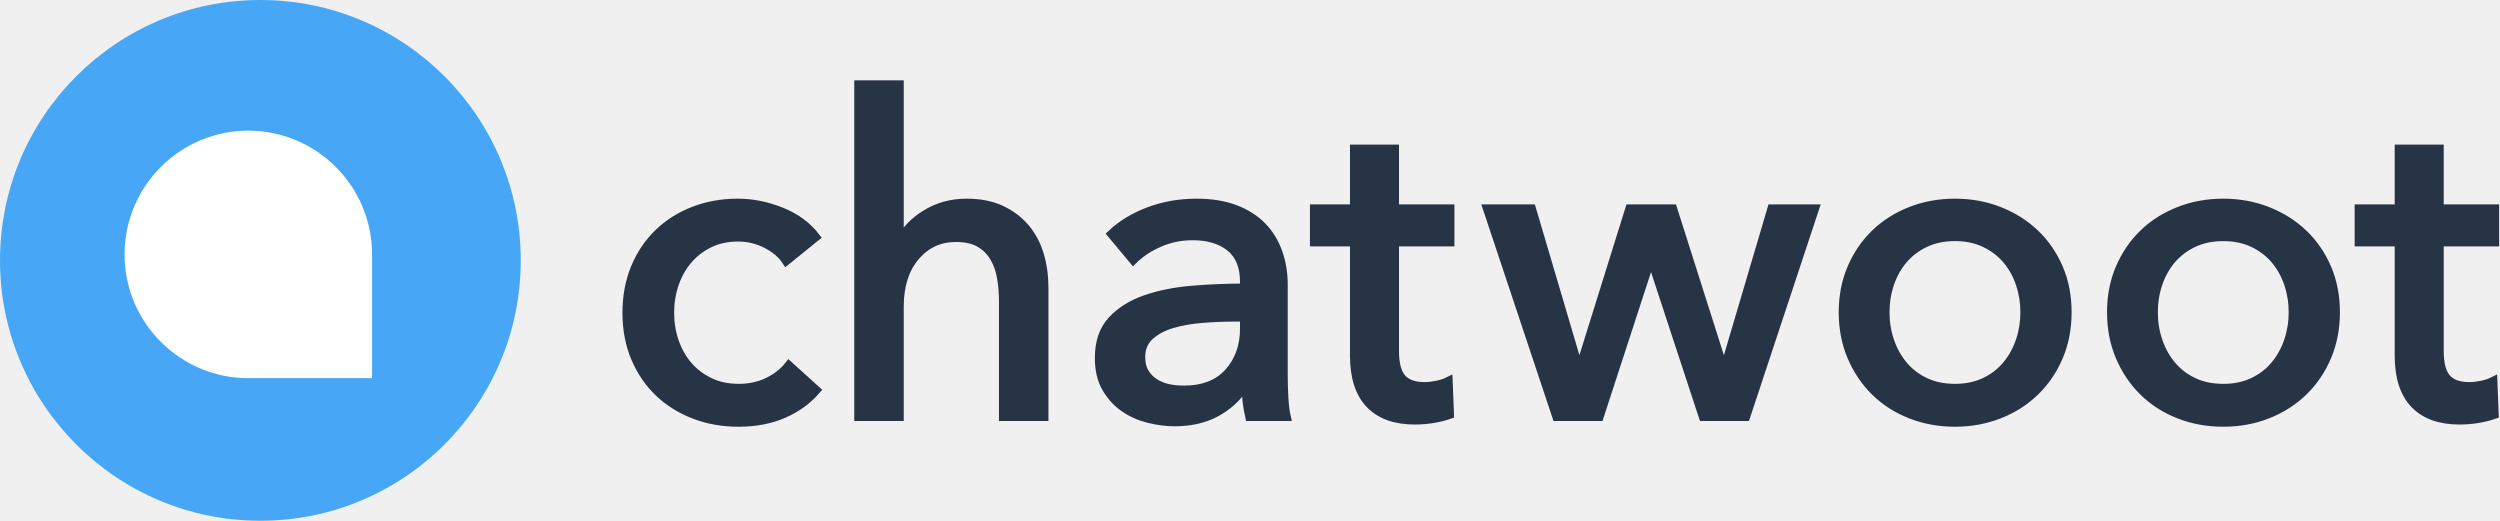
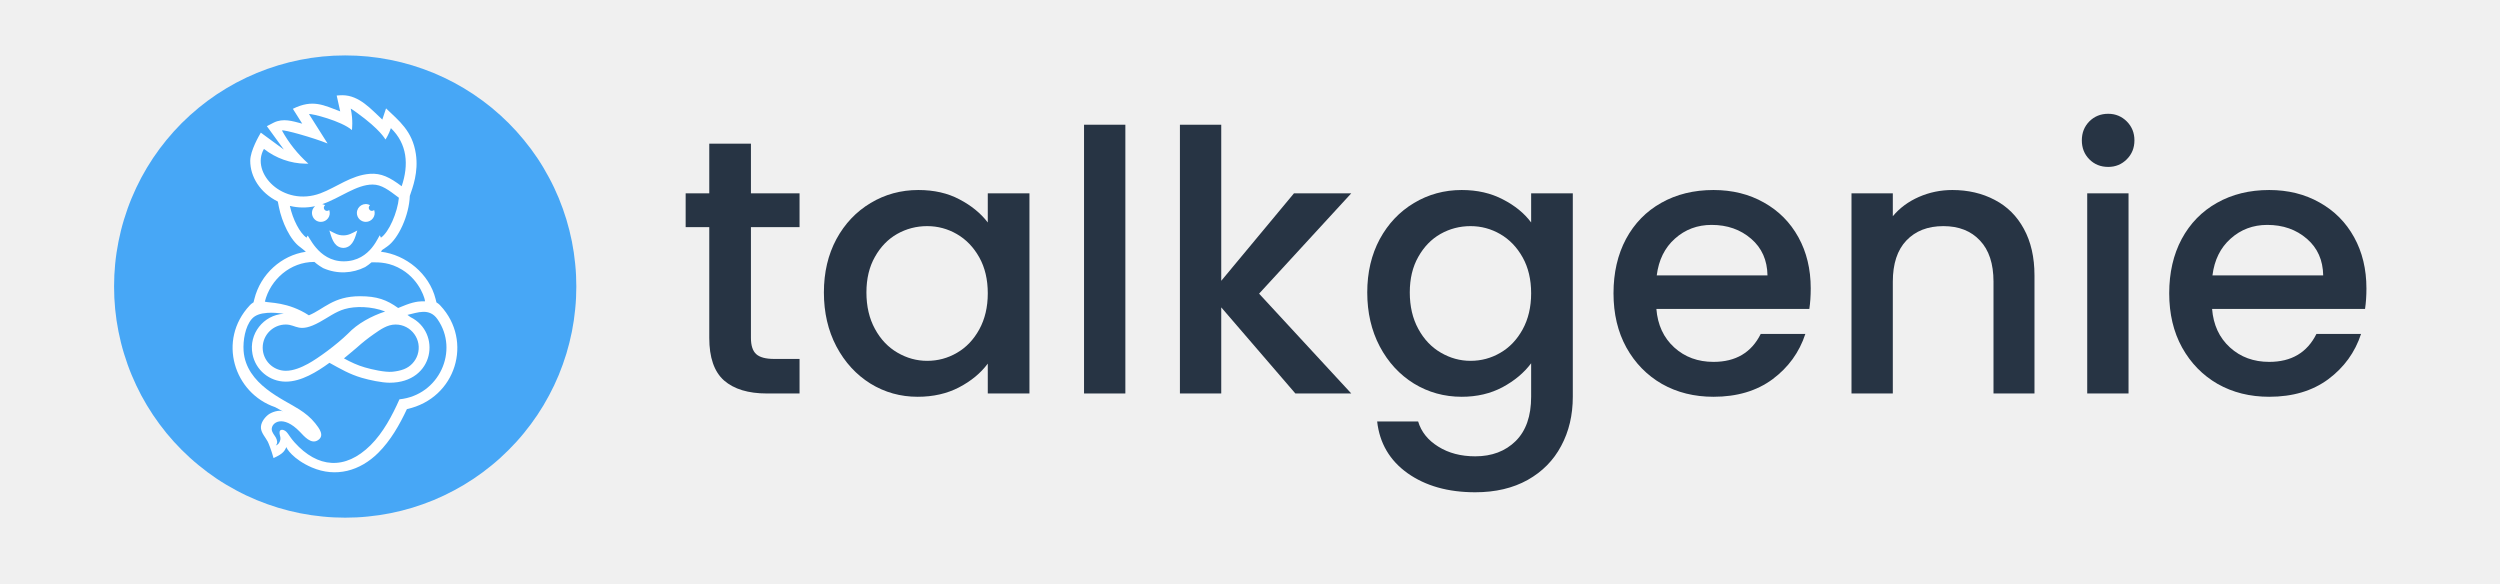
- <svg xmlns="http://www.w3.org/2000/svg" width="2458px" height="512px" viewBox="0 0 2458 512" version="1.1">
-   <g id="Logo" stroke="none" stroke-width="1" fill="none" fill-rule="evenodd">
-     <g id="on_white" fill-rule="nonzero">
-       <g id="woot-log">
-         <circle id="Oval" fill="#47A7F6" cx="256" cy="256" r="256" />
-         <path d="M362.808,368.808 L244.123,368.808 C178.699,368.808 125.457,315.562 125.457,250.122 C125.457,184.703 178.699,131.457 244.124,131.457 C309.565,131.457 362.808,184.703 362.808,250.122 L362.808,368.808 Z" id="Fill-1" stroke="#FFFFFF" stroke-width="6" fill="#FFFFFF" />
+ <svg xmlns="http://www.w3.org/2000/svg" width="300" zoomAndPan="magnify" viewBox="0 0 224.88 52.5" height="70" preserveAspectRatio="xMidYMid meet" version="1.0">
+   <defs>
+     <g />
+     <clipPath id="39aef2ab2e">
+       <path d="M 10.207 4.988 L 51.809 4.988 L 51.809 46.59 L 10.207 46.59 Z M 10.207 4.988 " clip-rule="nonzero" />
+     </clipPath>
+     <clipPath id="5530d62d1a">
+       <path d="M 20 8.57 L 42 8.57 L 42 42.742 L 20 42.742 Z M 20 8.57 " clip-rule="nonzero" />
+     </clipPath>
+   </defs>
+   <g clip-path="url(#39aef2ab2e)">
+     <path fill="#47a7f6" d="M 51.809 25.789 C 51.809 26.469 51.777 27.148 51.707 27.828 C 51.641 28.504 51.543 29.18 51.41 29.848 C 51.277 30.516 51.109 31.176 50.914 31.828 C 50.715 32.48 50.484 33.121 50.227 33.75 C 49.965 34.379 49.676 34.992 49.352 35.594 C 49.031 36.195 48.684 36.777 48.305 37.344 C 47.926 37.91 47.52 38.457 47.086 38.984 C 46.656 39.512 46.199 40.016 45.715 40.496 C 45.234 40.98 44.73 41.438 44.203 41.867 C 43.676 42.301 43.129 42.707 42.562 43.086 C 41.996 43.465 41.414 43.812 40.812 44.133 C 40.211 44.457 39.598 44.746 38.969 45.008 C 38.34 45.266 37.699 45.496 37.047 45.695 C 36.395 45.891 35.734 46.059 35.066 46.191 C 34.398 46.324 33.723 46.422 33.047 46.488 C 32.367 46.559 31.688 46.59 31.008 46.59 C 30.324 46.59 29.648 46.559 28.969 46.488 C 28.289 46.422 27.617 46.324 26.949 46.191 C 26.281 46.059 25.621 45.891 24.969 45.695 C 24.316 45.496 23.676 45.266 23.047 45.008 C 22.418 44.746 21.801 44.457 21.203 44.133 C 20.602 43.812 20.016 43.465 19.449 43.086 C 18.883 42.707 18.336 42.301 17.812 41.867 C 17.285 41.438 16.781 40.98 16.297 40.496 C 15.816 40.016 15.359 39.512 14.926 38.984 C 14.496 38.457 14.09 37.91 13.711 37.344 C 13.332 36.777 12.984 36.195 12.66 35.594 C 12.34 34.992 12.051 34.379 11.789 33.75 C 11.527 33.121 11.301 32.48 11.102 31.828 C 10.902 31.176 10.738 30.516 10.605 29.848 C 10.473 29.18 10.371 28.504 10.305 27.828 C 10.238 27.148 10.207 26.469 10.207 25.789 C 10.207 25.105 10.238 24.426 10.305 23.75 C 10.371 23.07 10.473 22.398 10.605 21.73 C 10.738 21.062 10.902 20.402 11.102 19.75 C 11.301 19.098 11.527 18.457 11.789 17.828 C 12.051 17.199 12.34 16.582 12.66 15.984 C 12.984 15.383 13.332 14.797 13.711 14.23 C 14.09 13.664 14.496 13.117 14.926 12.594 C 15.359 12.066 15.816 11.562 16.297 11.078 C 16.781 10.598 17.285 10.141 17.812 9.707 C 18.336 9.277 18.883 8.871 19.449 8.492 C 20.016 8.113 20.602 7.766 21.203 7.441 C 21.801 7.121 22.418 6.832 23.047 6.57 C 23.676 6.309 24.316 6.082 24.969 5.883 C 25.621 5.684 26.281 5.52 26.949 5.387 C 27.617 5.254 28.289 5.152 28.969 5.086 C 29.648 5.02 30.324 4.988 31.008 4.988 C 31.688 4.988 32.367 5.02 33.047 5.086 C 33.723 5.152 34.398 5.254 35.066 5.387 C 35.734 5.52 36.395 5.684 37.047 5.883 C 37.699 6.082 38.34 6.309 38.969 6.57 C 39.598 6.832 40.211 7.121 40.812 7.441 C 41.414 7.766 41.996 8.113 42.562 8.492 C 43.129 8.871 43.676 9.277 44.203 9.707 C 44.73 10.141 45.234 10.598 45.715 11.078 C 46.199 11.562 46.656 12.066 47.086 12.594 C 47.52 13.117 47.926 13.664 48.305 14.23 C 48.684 14.797 49.031 15.383 49.352 15.984 C 49.676 16.582 49.965 17.199 50.227 17.828 C 50.484 18.457 50.715 19.098 50.914 19.75 C 51.109 20.402 51.277 21.062 51.41 21.73 C 51.543 22.398 51.641 23.07 51.707 23.75 C 51.777 24.426 51.809 25.105 51.809 25.789 Z M 51.809 25.789 " fill-opacity="1" fill-rule="nonzero" />
+   </g>
+   <g clip-path="url(#5530d62d1a)">
+     <path fill="#ffffff" d="M 32.059 19.168 C 32.059 18.574 32.695 18.164 33.246 18.469 C 33.02 18.641 33.148 18.98 33.414 18.98 C 33.492 18.98 33.562 18.949 33.613 18.898 C 33.809 19.438 33.398 19.969 32.863 19.969 C 32.418 19.969 32.059 19.609 32.059 19.168 Z M 36.562 36.82 C 35.898 38.238 35.086 39.66 33.98 40.758 C 32.344 42.383 30.176 43 28.012 42.074 C 26.312 41.344 25.676 40.309 25.723 40.227 C 25.547 40.551 25.504 40.801 24.559 41.227 C 24.363 40.52 24.113 39.891 24.039 39.75 C 23.84 39.371 23.473 38.992 23.426 38.551 C 23.379 38.086 23.715 37.621 24.059 37.34 C 24.34 37.109 25.066 36.844 25.418 37.035 C 25.414 37.035 24.703 36.645 24.703 36.645 C 21.004 35.391 19.484 30.621 22.41 27.492 C 22.492 27.398 22.586 27.316 22.691 27.254 L 22.758 27.211 L 22.832 26.914 C 23.387 24.668 25.27 22.98 27.457 22.66 C 27.457 22.66 27.457 22.66 27.438 22.629 L 26.98 22.258 C 26.051 21.621 25.309 19.961 25.043 18.645 L 24.945 18.141 C 23.34 17.34 22.461 15.906 22.461 14.473 C 22.461 13.551 23.277 12.176 23.414 11.938 L 25.488 13.461 L 23.957 11.355 C 23.961 11.355 24.527 11.059 24.578 11.035 C 25.434 10.617 26.254 10.898 27.141 11.129 C 27.141 11.129 26.387 9.938 26.297 9.793 C 28.113 8.891 29.109 9.492 30.559 10.023 C 30.559 10.023 30.332 8.996 30.242 8.598 C 30.242 8.586 30.723 8.57 30.762 8.57 C 32.289 8.578 33.359 9.855 34.348 10.762 L 34.684 9.754 C 35.832 10.863 37.055 11.773 37.367 13.848 C 37.617 15.504 37.078 16.883 36.824 17.629 C 36.762 19.363 35.812 21.484 34.773 22.195 L 34.324 22.504 C 34.293 22.555 34.27 22.59 34.227 22.656 C 36.477 22.926 38.582 24.641 39.145 26.914 L 39.219 27.215 C 39.301 27.27 39.434 27.344 39.582 27.512 C 42.527 30.664 41.012 35.844 36.562 36.82 Z M 28.781 17.398 C 30.207 16.867 31.555 15.766 33.23 15.645 C 34.25 15.57 35.023 15.957 36.09 16.762 C 36.75 14.82 36.59 12.949 35.121 11.531 C 34.941 12.078 34.672 12.5 34.633 12.555 C 34.582 12.5 34.191 11.684 32.062 10.148 C 32.035 10.125 31.535 9.77 31.504 9.77 C 31.738 10.836 31.613 11.699 31.613 11.707 C 30.676 10.887 27.934 10.191 27.75 10.27 C 27.766 10.297 29.422 12.914 29.422 12.914 C 28.191 12.41 25.461 11.633 25.316 11.746 C 25.926 12.852 26.727 13.867 27.691 14.727 C 27.68 14.73 27.668 14.73 27.66 14.73 C 27.582 14.73 27.5 14.734 27.422 14.73 C 26.102 14.715 24.766 14.242 23.695 13.402 C 22.449 15.562 25.406 18.652 28.781 17.398 Z M 27.531 21.391 C 27.562 21.344 27.59 21.273 27.613 21.223 C 27.695 21.047 28.52 23.52 30.875 23.52 C 33.379 23.52 34.059 21.016 34.137 21.195 C 34.16 21.246 34.191 21.344 34.223 21.391 C 34.949 20.895 35.719 19.113 35.84 17.797 C 34.922 17.105 34.285 16.609 33.473 16.609 C 32.008 16.609 30.531 17.832 28.941 18.375 C 29.035 18.391 29.121 18.422 29.203 18.469 C 28.977 18.641 29.105 18.98 29.375 18.98 C 29.449 18.98 29.52 18.949 29.57 18.898 C 29.766 19.441 29.355 19.969 28.82 19.969 C 28.074 19.969 27.734 19.039 28.301 18.555 C 27.523 18.727 26.766 18.711 26.027 18.531 C 26.289 19.746 26.922 20.977 27.531 21.391 Z M 23.777 27.148 C 24.152 27.277 25.84 27.145 27.738 28.379 C 29.09 27.824 29.922 26.66 32.34 26.66 C 33.867 26.66 34.746 26.98 35.773 27.719 C 36.336 27.488 36.672 27.352 37.082 27.242 C 37.809 27.055 38.129 27.145 38.188 27.117 C 38.238 27.09 37.816 25.301 36.121 24.27 C 35.051 23.617 34.109 23.598 33.379 23.609 C 33.199 23.766 33.008 23.906 32.805 24.035 C 31.664 24.609 30.301 24.695 29.02 24.129 C 28.543 23.859 28.238 23.574 28.238 23.574 C 28.227 23.574 28.219 23.574 28.211 23.574 C 26.07 23.574 24.273 25.152 23.777 27.148 Z M 30.895 32.254 C 31.508 32.594 32.113 32.875 32.773 33.066 C 33.414 33.254 34.605 33.523 35.266 33.457 C 35.602 33.422 35.984 33.352 36.297 33.227 C 36.875 33.004 37.332 32.52 37.523 31.93 C 37.961 30.586 36.953 29.207 35.543 29.207 C 34.793 29.207 34.184 29.656 33.59 30.066 C 33.055 30.438 32.543 30.844 32.059 31.281 C 31.684 31.617 31.277 31.922 30.895 32.254 Z M 31.254 30.031 C 32.125 29.109 33.375 28.441 34.605 28.035 C 33.379 27.562 31.922 27.535 30.961 27.816 C 30.133 28.055 29.461 28.578 28.715 28.984 C 26.832 30.02 26.633 29.207 25.664 29.207 C 24.516 29.207 23.582 30.141 23.582 31.289 C 23.582 32.441 24.516 33.371 25.664 33.371 C 26.352 33.371 27.066 33.066 27.66 32.742 C 28.562 32.254 30.227 31.031 31.254 30.031 Z M 39.316 28.734 C 38.582 27.676 37.504 28.141 36.609 28.34 C 36.703 28.41 36.793 28.477 36.887 28.543 C 39.672 29.914 39.062 34.445 35.008 34.445 C 34.301 34.445 33.188 34.207 32.5 34.004 C 31.395 33.68 30.598 33.207 29.59 32.652 C 28.469 33.469 27.047 34.348 25.664 34.348 C 24.176 34.348 22.934 33.281 22.664 31.867 C 22.312 30.051 23.648 28.348 25.48 28.238 C 24.992 28.168 24.461 28.121 23.973 28.16 C 23.383 28.203 22.887 28.363 22.59 28.719 C 22.004 29.398 21.801 30.66 21.863 31.574 C 22.082 34.617 25.484 35.941 26.875 36.848 C 27.41 37.191 27.906 37.586 28.309 38.094 C 28.641 38.516 29.203 39.207 28.547 39.621 C 27.934 40.016 27.309 39.258 26.938 38.871 C 25.387 37.258 24.348 38.043 24.398 38.66 C 24.422 38.926 24.617 39.133 24.754 39.359 C 24.883 39.578 24.961 39.891 24.762 40.09 C 25 40.023 25.152 39.77 25.18 39.523 C 25.203 39.301 25.07 39.09 25.105 38.867 C 25.137 38.672 25.312 38.645 25.488 38.715 C 25.84 38.859 25.891 39.191 26.457 39.824 C 28.516 42.109 30.988 42.355 33.293 40.066 C 34.426 38.941 35.246 37.391 35.891 35.938 C 39.477 35.57 41.277 31.539 39.316 28.734 Z M 30.664 22.293 C 30.785 22.32 30.902 22.32 31.02 22.293 C 31.746 22.137 31.914 21.309 32.098 20.746 C 31.598 21 31.32 21.184 30.84 21.184 C 30.359 21.184 30.086 21.004 29.582 20.746 C 29.777 21.34 29.941 22.141 30.664 22.293 Z M 30.664 22.293 " fill-opacity="1" fill-rule="nonzero" />
+   </g>
+   <g fill="#273444" fill-opacity="1">
+     <g transform="translate(60.72723, 35.41311)">
+       <g>
+         <path d="M 6.797 -14.969 L 6.797 -5 C 6.797 -4.32 6.953 -3.836 7.266 -3.547 C 7.586 -3.254 8.129 -3.109 8.891 -3.109 L 11.172 -3.109 L 11.172 0 L 8.234 0 C 6.555 0 5.27 -0.391 4.375 -1.172 C 3.488 -1.961 3.047 -3.238 3.047 -5 L 3.047 -14.969 L 0.922 -14.969 L 0.922 -18.016 L 3.047 -18.016 L 3.047 -22.484 L 6.797 -22.484 L 6.797 -18.016 L 11.172 -18.016 L 11.172 -14.969 Z M 6.797 -14.969 " />
      </g>
-       <path d="M772.982,256.848 C768.658,250.217 762.171,244.667 753.522,240.198 C744.872,235.73 735.647,233.495 725.844,233.495 C715.177,233.495 705.735,235.513 697.518,239.55 C689.302,243.586 682.31,248.992 676.544,255.767 C670.778,262.542 666.381,270.398 663.354,279.336 C660.327,288.273 658.813,297.643 658.813,307.446 C658.813,317.248 660.327,326.618 663.354,335.555 C666.381,344.493 670.778,352.349 676.544,359.124 C682.31,365.899 689.374,371.305 697.735,375.341 C706.095,379.378 715.609,381.396 726.277,381.396 C736.656,381.396 746.098,379.378 754.603,375.341 C763.108,371.305 770.099,365.827 775.577,358.908 L802.822,383.558 C794.173,393.649 783.361,401.505 770.387,407.127 C757.414,412.749 742.71,415.56 726.277,415.56 C710.42,415.56 695.789,412.965 682.382,407.776 C668.976,402.586 657.372,395.307 647.569,385.937 C637.767,376.567 630.055,365.251 624.433,351.989 C618.811,338.727 616,323.879 616,307.446 C616,291.3 618.739,276.597 624.217,263.335 C629.695,250.073 637.335,238.685 647.137,229.171 C656.939,219.657 668.544,212.305 681.95,207.115 C695.356,201.926 709.843,199.331 725.412,199.331 C739.827,199.331 754.17,202.214 768.441,207.98 C782.713,213.746 794.028,222.107 802.389,233.063 L772.982,256.848 Z M885.421,236.09 C890.322,225.999 898.683,217.35 910.504,210.143 C922.324,202.935 935.586,199.331 950.29,199.331 C963.552,199.331 974.94,201.565 984.454,206.034 C993.968,210.503 1001.896,216.485 1008.239,223.981 C1014.582,231.477 1019.267,240.27 1022.294,250.361 C1025.321,260.452 1026.835,271.263 1026.835,282.795 L1026.835,409.938 L986.184,409.938 L986.184,296.634 C986.184,288.273 985.535,280.345 984.238,272.849 C982.94,265.353 980.562,258.722 977.102,252.956 C973.643,247.19 968.958,242.577 963.047,239.117 C957.137,235.658 949.425,233.928 939.911,233.928 C923.766,233.928 910.504,240.054 900.125,252.307 C889.746,264.56 884.556,280.921 884.556,301.391 L884.556,409.938 L843.905,409.938 L843.905,83 L884.556,83 L884.556,236.09 L885.421,236.09 Z M1223.171,277.174 C1223.171,261.893 1218.558,250.577 1209.332,243.226 C1200.106,235.874 1187.853,232.198 1172.573,232.198 C1161.041,232.198 1150.157,234.432 1139.923,238.901 C1129.688,243.37 1121.111,249.064 1114.191,255.983 L1092.568,230.036 C1102.659,220.522 1114.984,213.026 1129.544,207.548 C1144.103,202.07 1159.743,199.331 1176.465,199.331 C1191.169,199.331 1203.926,201.421 1214.738,205.602 C1225.549,209.782 1234.415,215.476 1241.334,222.684 C1248.253,229.892 1253.443,238.396 1256.902,248.199 C1260.362,258.001 1262.092,268.524 1262.092,279.768 L1262.092,369.287 C1262.092,376.206 1262.308,383.486 1262.741,391.126 C1263.173,398.766 1263.966,405.037 1265.119,409.938 L1228.36,409.938 C1226.054,400.136 1224.9,390.333 1224.9,380.531 L1223.603,380.531 C1216.107,391.487 1206.665,399.991 1195.277,406.046 C1183.889,412.1 1170.411,415.128 1154.842,415.128 C1146.77,415.128 1138.337,414.046 1129.544,411.884 C1120.75,409.722 1112.75,406.19 1105.542,401.289 C1098.334,396.388 1092.352,389.901 1087.595,381.828 C1082.838,373.756 1080.46,363.809 1080.46,351.989 C1080.46,336.42 1084.64,324.095 1093.001,315.014 C1101.362,305.932 1112.317,299.013 1125.868,294.256 C1139.418,289.499 1154.698,286.399 1171.708,284.958 C1188.718,283.516 1205.872,282.795 1223.171,282.795 L1223.171,277.174 Z M1213.224,312.203 C1203.133,312.203 1192.682,312.635 1181.871,313.5 C1171.059,314.365 1161.257,316.095 1152.464,318.689 C1143.67,321.284 1136.391,325.176 1130.625,330.366 C1124.859,335.555 1121.976,342.475 1121.976,351.124 C1121.976,357.178 1123.201,362.224 1125.651,366.26 C1128.102,370.296 1131.345,373.612 1135.382,376.206 C1139.418,378.801 1143.887,380.603 1148.788,381.612 C1153.689,382.621 1158.734,383.126 1163.924,383.126 C1182.952,383.126 1197.584,377.432 1207.818,366.044 C1218.053,354.655 1223.171,340.312 1223.171,323.014 L1223.171,312.203 L1213.224,312.203 Z M1425.993,238.252 L1371.504,238.252 L1371.504,345.069 C1371.504,357.467 1373.81,366.332 1378.423,371.666 C1383.036,376.999 1390.388,379.666 1400.478,379.666 C1404.226,379.666 1408.263,379.234 1412.587,378.369 C1416.912,377.504 1420.804,376.206 1424.264,374.477 L1425.561,407.776 C1420.66,409.506 1415.254,410.875 1409.344,411.884 C1403.433,412.893 1397.307,413.398 1390.964,413.398 C1371.648,413.398 1356.872,408.064 1346.637,397.397 C1336.402,386.729 1331.285,370.729 1331.285,349.394 L1331.285,238.252 L1291.931,238.252 L1291.931,204.953 L1331.285,204.953 L1331.285,146.139 L1371.504,146.139 L1371.504,204.953 L1425.993,204.953 L1425.993,238.252 Z M1506.078,204.953 L1552.351,361.503 L1553.216,361.503 L1602.083,204.953 L1644.897,204.953 L1694.629,361.503 L1695.494,361.503 L1741.767,204.953 L1784.581,204.953 L1716.685,409.938 L1674.304,409.938 L1623.706,255.983 L1622.841,255.983 L1572.676,409.938 L1530.295,409.938 L1461.967,204.953 L1506.078,204.953 Z M2032.811,307.013 C2032.811,322.87 2030,337.429 2024.378,350.691 C2018.756,363.953 2010.972,375.413 2001.026,385.072 C1991.079,394.73 1979.331,402.226 1965.78,407.56 C1952.23,412.893 1937.671,415.56 1922.102,415.56 C1906.534,415.56 1891.974,412.893 1878.424,407.56 C1864.873,402.226 1853.197,394.73 1843.395,385.072 C1833.592,375.413 1825.88,363.953 1820.258,350.691 C1814.636,337.429 1811.825,322.87 1811.825,307.013 C1811.825,291.156 1814.636,276.669 1820.258,263.551 C1825.88,250.433 1833.592,239.117 1843.395,229.603 C1853.197,220.089 1864.873,212.665 1878.424,207.332 C1891.974,201.998 1906.534,199.331 1922.102,199.331 C1937.671,199.331 1952.23,201.998 1965.78,207.332 C1979.331,212.665 1991.079,220.089 2001.026,229.603 C2010.972,239.117 2018.756,250.433 2024.378,263.551 C2030,276.669 2032.811,291.156 2032.811,307.013 Z M1990.43,307.013 C1990.43,297.211 1988.917,287.841 1985.89,278.903 C1982.862,269.966 1978.466,262.11 1972.7,255.334 C1966.934,248.559 1959.798,243.154 1951.293,239.117 C1942.788,235.081 1933.058,233.063 1922.102,233.063 C1911.146,233.063 1901.416,235.081 1892.911,239.117 C1884.406,243.154 1877.271,248.559 1871.505,255.334 C1865.738,262.11 1861.342,269.966 1858.315,278.903 C1855.287,287.841 1853.774,297.211 1853.774,307.013 C1853.774,316.816 1855.287,326.185 1858.315,335.123 C1861.342,344.06 1865.738,351.989 1871.505,358.908 C1877.271,365.827 1884.406,371.305 1892.911,375.341 C1901.416,379.378 1911.146,381.396 1922.102,381.396 C1933.058,381.396 1942.788,379.378 1951.293,375.341 C1959.798,371.305 1966.934,365.827 1972.7,358.908 C1978.466,351.989 1982.862,344.06 1985.89,335.123 C1988.917,326.185 1990.43,316.816 1990.43,307.013 Z M2296.611,307.013 C2296.611,322.87 2293.8,337.429 2288.178,350.691 C2282.556,363.953 2274.771,375.413 2264.825,385.072 C2254.878,394.73 2243.13,402.226 2229.58,407.56 C2216.029,412.893 2201.47,415.56 2185.901,415.56 C2170.333,415.56 2155.774,412.893 2142.223,407.56 C2128.673,402.226 2116.996,394.73 2107.194,385.072 C2097.392,375.413 2089.68,363.953 2084.058,350.691 C2078.436,337.429 2075.625,322.87 2075.625,307.013 C2075.625,291.156 2078.436,276.669 2084.058,263.551 C2089.68,250.433 2097.392,239.117 2107.194,229.603 C2116.996,220.089 2128.673,212.665 2142.223,207.332 C2155.774,201.998 2170.333,199.331 2185.901,199.331 C2201.47,199.331 2216.029,201.998 2229.58,207.332 C2243.13,212.665 2254.878,220.089 2264.825,229.603 C2274.771,239.117 2282.556,250.433 2288.178,263.551 C2293.8,276.669 2296.611,291.156 2296.611,307.013 Z M2254.23,307.013 C2254.23,297.211 2252.716,287.841 2249.689,278.903 C2246.662,269.966 2242.265,262.11 2236.499,255.334 C2230.733,248.559 2223.597,243.154 2215.092,239.117 C2206.587,235.081 2196.857,233.063 2185.901,233.063 C2174.946,233.063 2165.215,235.081 2156.71,239.117 C2148.205,243.154 2141.07,248.559 2135.304,255.334 C2129.538,262.11 2125.141,269.966 2122.114,278.903 C2119.087,287.841 2117.573,297.211 2117.573,307.013 C2117.573,316.816 2119.087,326.185 2122.114,335.123 C2125.141,344.06 2129.538,351.989 2135.304,358.908 C2141.07,365.827 2148.205,371.305 2156.71,375.341 C2165.215,379.378 2174.946,381.396 2185.901,381.396 C2196.857,381.396 2206.587,379.378 2215.092,375.341 C2223.597,371.305 2230.733,365.827 2236.499,358.908 C2242.265,351.989 2246.662,344.06 2249.689,335.123 C2252.716,326.185 2254.23,316.816 2254.23,307.013 Z M2453.16,238.252 L2398.671,238.252 L2398.671,345.069 C2398.671,357.467 2400.977,366.332 2405.59,371.666 C2410.203,376.999 2417.554,379.666 2427.645,379.666 C2431.393,379.666 2435.429,379.234 2439.754,378.369 C2444.079,377.504 2447.971,376.206 2451.43,374.477 L2452.728,407.776 C2447.827,409.506 2442.421,410.875 2436.511,411.884 C2430.6,412.893 2424.474,413.398 2418.131,413.398 C2398.815,413.398 2384.039,408.064 2373.804,397.397 C2363.569,386.729 2358.452,370.729 2358.452,349.394 L2358.452,238.252 L2319.098,238.252 L2319.098,204.953 L2358.452,204.953 L2358.452,146.139 L2398.671,146.139 L2398.671,204.953 L2453.16,204.953 L2453.16,238.252 Z" id="chatwoot" stroke="#273445" stroke-width="8" fill="#273444" />
+     </g>
+   </g>
+   <g fill="#273444" fill-opacity="1">
+     <g transform="translate(72.88739, 35.41311)">
+       <g>
+         <path d="M 1.203 -9.094 C 1.203 -10.895 1.578 -12.492 2.328 -13.891 C 3.086 -15.285 4.113 -16.367 5.406 -17.141 C 6.707 -17.922 8.141 -18.312 9.703 -18.312 C 11.117 -18.312 12.352 -18.031 13.406 -17.469 C 14.469 -16.914 15.316 -16.223 15.953 -15.391 L 15.953 -18.016 L 19.703 -18.016 L 19.703 0 L 15.953 0 L 15.953 -2.688 C 15.316 -1.832 14.453 -1.117 13.359 -0.547 C 12.273 0.016 11.035 0.297 9.641 0.297 C 8.098 0.297 6.68 -0.098 5.391 -0.891 C 4.109 -1.691 3.086 -2.805 2.328 -4.234 C 1.578 -5.66 1.203 -7.281 1.203 -9.094 Z M 15.953 -9.016 C 15.953 -10.266 15.695 -11.344 15.188 -12.25 C 14.676 -13.164 14.004 -13.863 13.172 -14.344 C 12.348 -14.82 11.457 -15.062 10.5 -15.062 C 9.531 -15.062 8.629 -14.828 7.797 -14.359 C 6.973 -13.891 6.305 -13.203 5.797 -12.297 C 5.285 -11.398 5.031 -10.332 5.031 -9.094 C 5.031 -7.844 5.285 -6.75 5.797 -5.812 C 6.305 -4.875 6.984 -4.16 7.828 -3.672 C 8.672 -3.18 9.562 -2.938 10.5 -2.938 C 11.457 -2.938 12.348 -3.176 13.172 -3.656 C 14.004 -4.133 14.676 -4.836 15.188 -5.766 C 15.695 -6.691 15.953 -7.773 15.953 -9.016 Z M 15.953 -9.016 " />
+       </g>
+     </g>
+   </g>
+   <g fill="#273444" fill-opacity="1">
+     <g transform="translate(95.05027, 35.41311)">
+       <g>
+         <path d="M 6.172 -24.188 L 6.172 0 L 2.453 0 L 2.453 -24.188 Z M 6.172 -24.188 " />
+       </g>
+     </g>
+   </g>
+   <g fill="#273444" fill-opacity="1">
+     <g transform="translate(103.6801, 35.41311)">
+       <g>
+         <path d="M 9.578 -8.984 L 17.875 0 L 12.844 0 L 6.172 -7.75 L 6.172 0 L 2.453 0 L 2.453 -24.188 L 6.172 -24.188 L 6.172 -10.141 L 12.719 -18.016 L 17.875 -18.016 Z M 9.578 -8.984 " />
+       </g>
+     </g>
+   </g>
+   <g fill="#273444" fill-opacity="1">
+     <g transform="translate(121.7896, 35.41311)">
+       <g>
+         <path d="M 9.703 -18.312 C 11.098 -18.312 12.332 -18.031 13.406 -17.469 C 14.488 -16.914 15.336 -16.223 15.953 -15.391 L 15.953 -18.016 L 19.703 -18.016 L 19.703 0.297 C 19.703 1.953 19.352 3.426 18.656 4.719 C 17.969 6.02 16.961 7.039 15.641 7.781 C 14.316 8.52 12.742 8.891 10.922 8.891 C 8.473 8.891 6.441 8.316 4.828 7.172 C 3.223 6.023 2.312 4.473 2.094 2.516 L 5.781 2.516 C 6.062 3.453 6.664 4.207 7.594 4.781 C 8.52 5.363 9.629 5.656 10.922 5.656 C 12.422 5.656 13.633 5.195 14.562 4.281 C 15.488 3.363 15.953 2.035 15.953 0.297 L 15.953 -2.719 C 15.316 -1.863 14.457 -1.145 13.375 -0.562 C 12.301 0.008 11.078 0.297 9.703 0.297 C 8.141 0.297 6.707 -0.098 5.406 -0.891 C 4.113 -1.691 3.086 -2.805 2.328 -4.234 C 1.578 -5.66 1.203 -7.281 1.203 -9.094 C 1.203 -10.895 1.578 -12.492 2.328 -13.891 C 3.086 -15.285 4.113 -16.367 5.406 -17.141 C 6.707 -17.922 8.141 -18.312 9.703 -18.312 Z M 15.953 -9.016 C 15.953 -10.266 15.695 -11.344 15.188 -12.25 C 14.676 -13.164 14.004 -13.863 13.172 -14.344 C 12.348 -14.82 11.457 -15.062 10.5 -15.062 C 9.531 -15.062 8.629 -14.828 7.797 -14.359 C 6.973 -13.891 6.305 -13.203 5.797 -12.297 C 5.285 -11.398 5.031 -10.332 5.031 -9.094 C 5.031 -7.844 5.285 -6.75 5.797 -5.812 C 6.305 -4.875 6.984 -4.16 7.828 -3.672 C 8.672 -3.18 9.562 -2.938 10.5 -2.938 C 11.457 -2.938 12.348 -3.176 13.172 -3.656 C 14.004 -4.133 14.676 -4.836 15.188 -5.766 C 15.695 -6.691 15.953 -7.773 15.953 -9.016 Z M 15.953 -9.016 " />
+       </g>
+     </g>
+   </g>
+   <g fill="#273444" fill-opacity="1">
+     <g transform="translate(143.9524, 35.41311)">
+       <g>
+         <path d="M 18.953 -9.453 C 18.953 -8.773 18.91 -8.16 18.828 -7.609 L 5.062 -7.609 C 5.176 -6.172 5.711 -5.016 6.672 -4.141 C 7.629 -3.273 8.805 -2.844 10.203 -2.844 C 12.203 -2.844 13.617 -3.68 14.453 -5.359 L 18.469 -5.359 C 17.926 -3.703 16.941 -2.344 15.516 -1.281 C 14.086 -0.227 12.316 0.297 10.203 0.297 C 8.473 0.297 6.926 -0.086 5.562 -0.859 C 4.207 -1.641 3.141 -2.734 2.359 -4.141 C 1.586 -5.547 1.203 -7.172 1.203 -9.016 C 1.203 -10.867 1.578 -12.5 2.328 -13.906 C 3.086 -15.312 4.145 -16.395 5.5 -17.156 C 6.863 -17.926 8.43 -18.312 10.203 -18.312 C 11.898 -18.312 13.41 -17.938 14.734 -17.188 C 16.066 -16.445 17.102 -15.406 17.844 -14.062 C 18.582 -12.727 18.953 -11.191 18.953 -9.453 Z M 15.062 -10.625 C 15.039 -12 14.551 -13.098 13.594 -13.922 C 12.633 -14.754 11.445 -15.172 10.031 -15.172 C 8.75 -15.172 7.648 -14.758 6.734 -13.938 C 5.816 -13.125 5.27 -12.02 5.094 -10.625 Z M 15.062 -10.625 " />
+       </g>
+     </g>
+   </g>
+   <g fill="#273444" fill-opacity="1">
+     <g transform="translate(164.1213, 35.41311)">
+       <g>
+         <path d="M 11.531 -18.312 C 12.945 -18.312 14.219 -18.016 15.344 -17.422 C 16.469 -16.836 17.344 -15.969 17.969 -14.812 C 18.602 -13.656 18.922 -12.258 18.922 -10.625 L 18.922 0 L 15.234 0 L 15.234 -10.062 C 15.234 -11.676 14.828 -12.91 14.016 -13.766 C 13.211 -14.629 12.113 -15.062 10.719 -15.062 C 9.32 -15.062 8.211 -14.629 7.391 -13.766 C 6.578 -12.91 6.172 -11.676 6.172 -10.062 L 6.172 0 L 2.453 0 L 2.453 -18.016 L 6.172 -18.016 L 6.172 -15.953 C 6.785 -16.691 7.566 -17.27 8.516 -17.688 C 9.461 -18.102 10.469 -18.312 11.531 -18.312 Z M 11.531 -18.312 " />
+       </g>
+     </g>
+   </g>
+   <g fill="#273444" fill-opacity="1">
+     <g transform="translate(185.3362, 35.41311)">
+       <g>
+         <path d="M 4.344 -20.391 C 3.664 -20.391 3.098 -20.617 2.641 -21.078 C 2.191 -21.535 1.969 -22.102 1.969 -22.781 C 1.969 -23.457 2.191 -24.023 2.641 -24.484 C 3.098 -24.941 3.664 -25.172 4.344 -25.172 C 5 -25.172 5.555 -24.941 6.016 -24.484 C 6.473 -24.023 6.703 -23.457 6.703 -22.781 C 6.703 -22.102 6.473 -21.535 6.016 -21.078 C 5.555 -20.617 5 -20.391 4.344 -20.391 Z M 6.172 -18.016 L 6.172 0 L 2.453 0 L 2.453 -18.016 Z M 6.172 -18.016 " />
+       </g>
+     </g>
+   </g>
+   <g fill="#273444" fill-opacity="1">
+     <g transform="translate(193.966, 35.41311)">
+       <g>
+         <path d="M 18.953 -9.453 C 18.953 -8.773 18.91 -8.16 18.828 -7.609 L 5.062 -7.609 C 5.176 -6.172 5.711 -5.016 6.672 -4.141 C 7.629 -3.273 8.805 -2.844 10.203 -2.844 C 12.203 -2.844 13.617 -3.68 14.453 -5.359 L 18.469 -5.359 C 17.926 -3.703 16.941 -2.344 15.516 -1.281 C 14.086 -0.227 12.316 0.297 10.203 0.297 C 8.473 0.297 6.926 -0.086 5.562 -0.859 C 4.207 -1.641 3.141 -2.734 2.359 -4.141 C 1.586 -5.547 1.203 -7.172 1.203 -9.016 C 1.203 -10.867 1.578 -12.5 2.328 -13.906 C 3.086 -15.312 4.145 -16.395 5.5 -17.156 C 6.863 -17.926 8.43 -18.312 10.203 -18.312 C 11.898 -18.312 13.41 -17.938 14.734 -17.188 C 16.066 -16.445 17.102 -15.406 17.844 -14.062 C 18.582 -12.727 18.953 -11.191 18.953 -9.453 Z M 15.062 -10.625 C 15.039 -12 14.551 -13.098 13.594 -13.922 C 12.633 -14.754 11.445 -15.172 10.031 -15.172 C 8.75 -15.172 7.648 -14.758 6.734 -13.938 C 5.816 -13.125 5.27 -12.02 5.094 -10.625 Z M 15.062 -10.625 " />
+       </g>
    </g>
  </g>
</svg>
